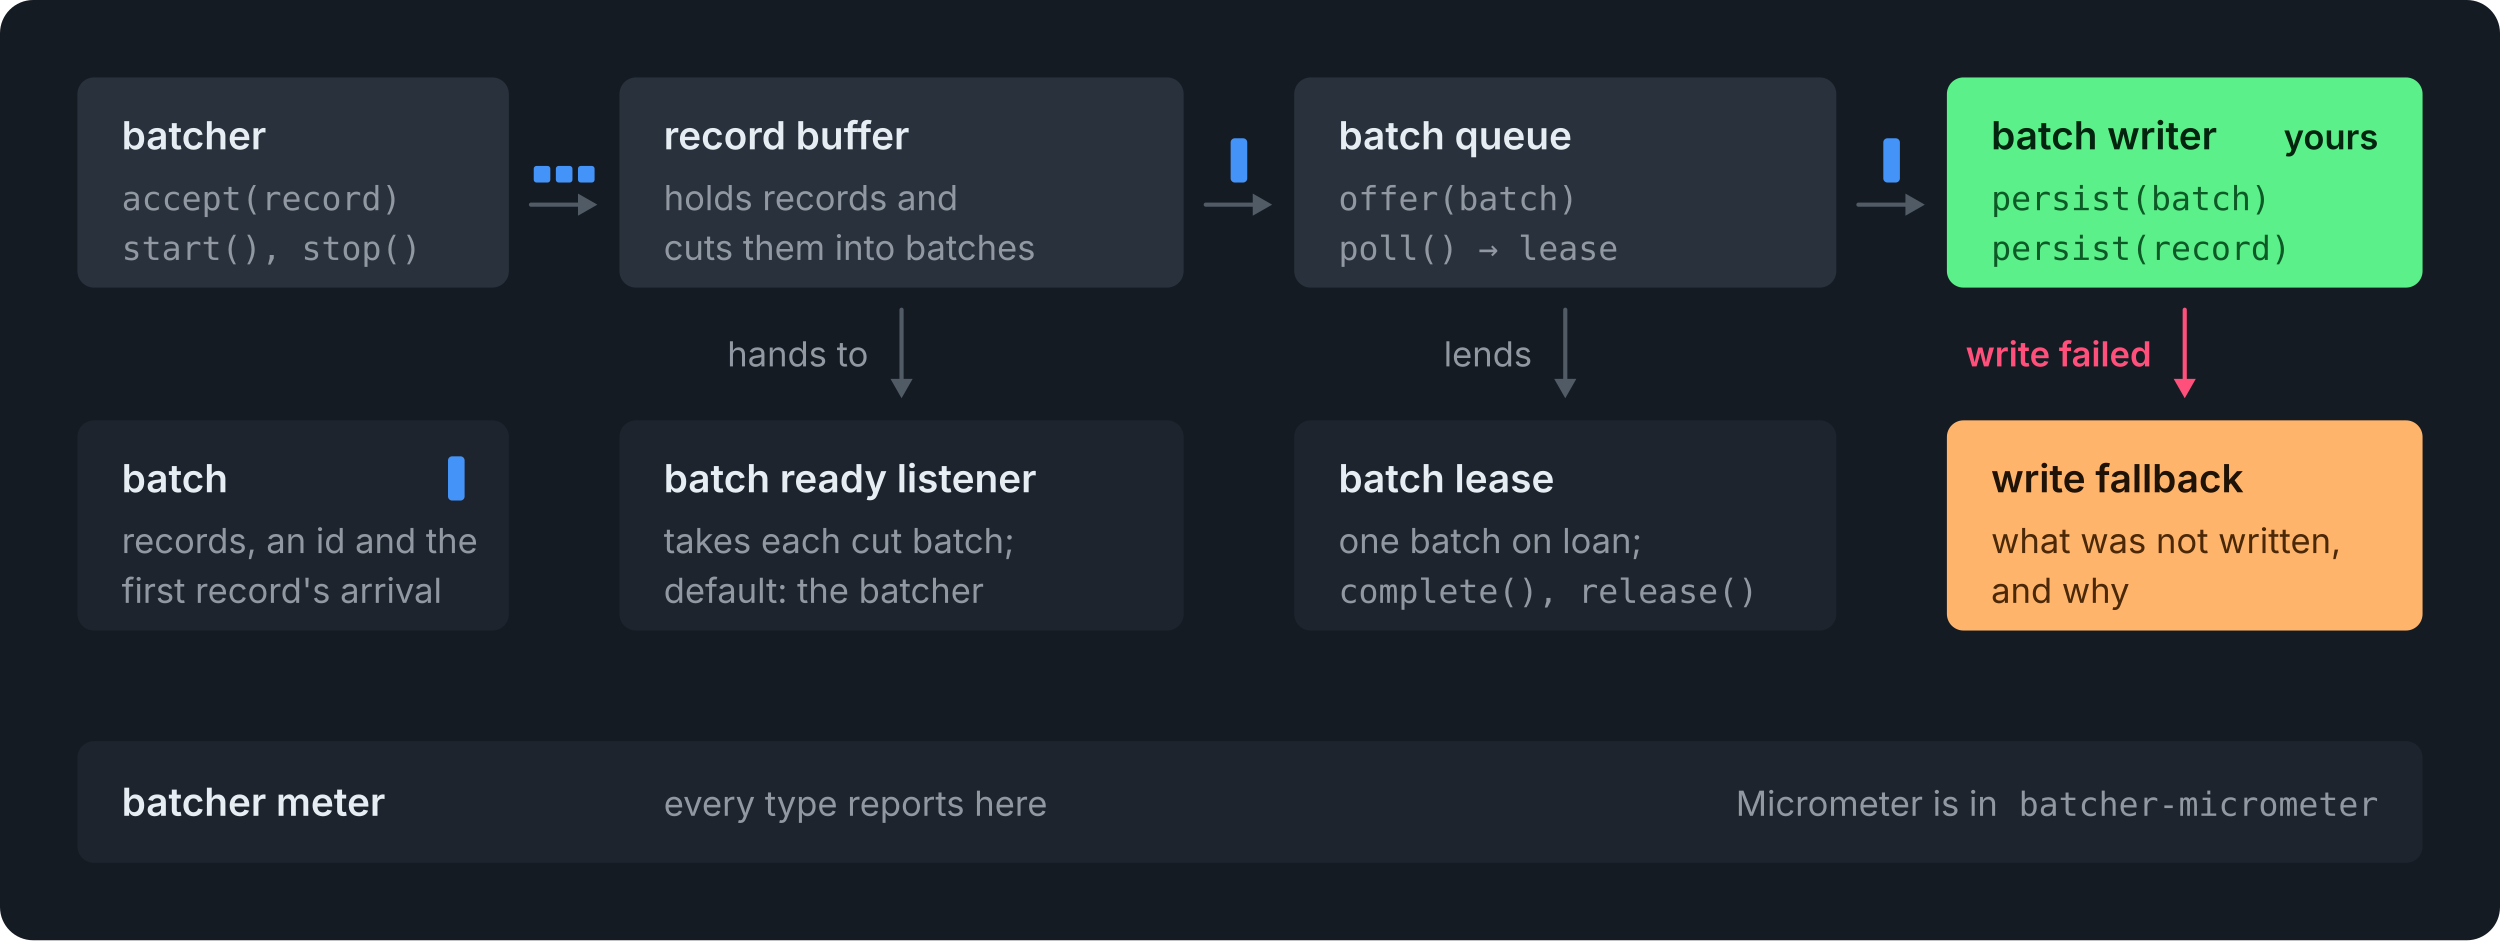
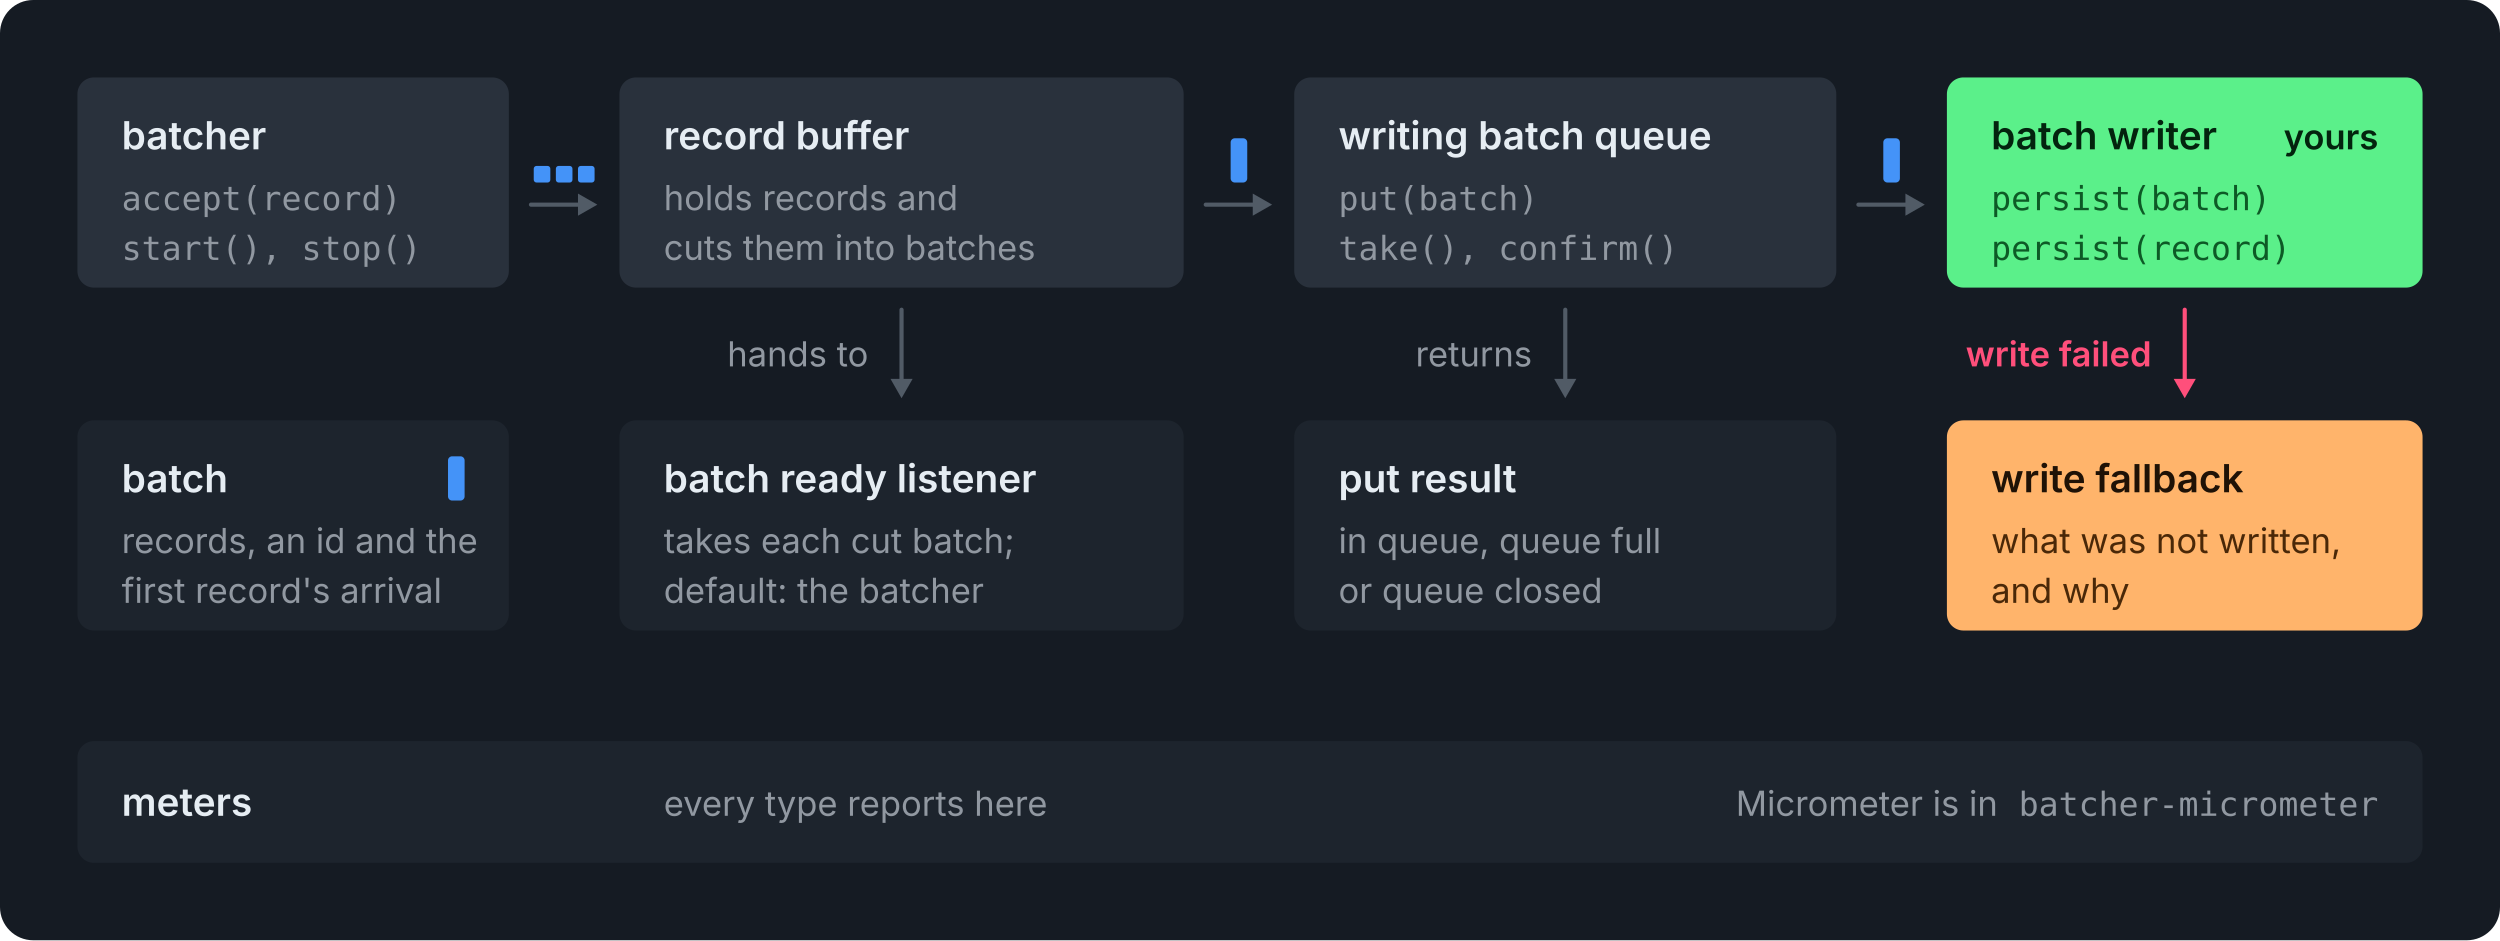
<svg xmlns="http://www.w3.org/2000/svg" viewBox="0 0 904 340" width="904" height="340" role="img">
  <rect width="904" height="340" rx="12" fill="#151B23" />
  <g transform="translate(12,12)">
    <rect x="16.0" y="16.0" width="156.0" height="76.0" rx="6" fill="#29313C" />
    <text x="32.0" y="42.0" font-family="-apple-system, BlinkMacSystemFont, 'Segoe UI', Inter, Helvetica, Arial, sans-serif" font-size="14" font-weight="600" fill="#E6EDF3" text-anchor="start">batcher</text>
    <text x="32.0" y="64.0" font-family="ui-monospace, SFMono-Regular, 'SF Mono', Menlo, Consolas, monospace" font-size="12" font-weight="400" fill="#9198A1" text-anchor="start">accept(record)</text>
    <text x="32.0" y="82.0" font-family="ui-monospace, SFMono-Regular, 'SF Mono', Menlo, Consolas, monospace" font-size="12" font-weight="400" fill="#9198A1" text-anchor="start">start(), stop()</text>
    <rect x="212.0" y="16.0" width="204.0" height="76.0" rx="6" fill="#29313C" />
    <text x="228.0" y="42.0" font-family="-apple-system, BlinkMacSystemFont, 'Segoe UI', Inter, Helvetica, Arial, sans-serif" font-size="14" font-weight="600" fill="#E6EDF3" text-anchor="start">record buffer</text>
    <text x="228.0" y="64.0" font-family="-apple-system, BlinkMacSystemFont, 'Segoe UI', Inter, Helvetica, Arial, sans-serif" font-size="12.5" font-weight="400" fill="#9198A1" text-anchor="start">holds records and</text>
    <text x="228.0" y="82.0" font-family="-apple-system, BlinkMacSystemFont, 'Segoe UI', Inter, Helvetica, Arial, sans-serif" font-size="12.5" font-weight="400" fill="#9198A1" text-anchor="start">cuts them into batches</text>
    <rect x="456.0" y="16.0" width="196.0" height="76.0" rx="6" fill="#29313C" />
-     <text x="472.0" y="42.0" font-family="-apple-system, BlinkMacSystemFont, 'Segoe UI', Inter, Helvetica, Arial, sans-serif" font-size="14" font-weight="600" fill="#E6EDF3" text-anchor="start">batch queue</text>
-     <text x="472.0" y="64.0" font-family="ui-monospace, SFMono-Regular, 'SF Mono', Menlo, Consolas, monospace" font-size="12" font-weight="400" fill="#9198A1" text-anchor="start">offer(batch)</text>
-     <text x="472.0" y="82.0" font-family="ui-monospace, SFMono-Regular, 'SF Mono', Menlo, Consolas, monospace" font-size="12" font-weight="400" fill="#9198A1" text-anchor="start">poll() → lease</text>
+     <text x="472.0" y="42.0" font-family="-apple-system, BlinkMacSystemFont, 'Segoe UI', Inter, Helvetica, Arial, sans-serif" font-size="14" font-weight="600" fill="#E6EDF3" text-anchor="start">writing batch queue</text>
+     <text x="472.0" y="64.0" font-family="ui-monospace, SFMono-Regular, 'SF Mono', Menlo, Consolas, monospace" font-size="12" font-weight="400" fill="#9198A1" text-anchor="start">put(batch)</text>
+     <text x="472.0" y="82.0" font-family="ui-monospace, SFMono-Regular, 'SF Mono', Menlo, Consolas, monospace" font-size="12" font-weight="400" fill="#9198A1" text-anchor="start">take(), confirm()</text>
    <rect x="692.0" y="16.0" width="172.0" height="76.0" rx="6" fill="#5BF08A" />
    <text x="708.0" y="42.0" font-family="-apple-system, BlinkMacSystemFont, 'Segoe UI', Inter, Helvetica, Arial, sans-serif" font-size="14" font-weight="600" fill="#03240E" text-anchor="start">batch writer</text>
    <text x="848.0" y="42.0" font-family="-apple-system, BlinkMacSystemFont, 'Segoe UI', Inter, Helvetica, Arial, sans-serif" font-size="12.5" font-weight="600" fill="#03240E" text-anchor="end">yours</text>
    <text x="708.0" y="64.0" font-family="ui-monospace, SFMono-Regular, 'SF Mono', Menlo, Consolas, monospace" font-size="12" font-weight="400" fill="#0D5A26" text-anchor="start">persist(batch)</text>
    <text x="708.0" y="82.0" font-family="ui-monospace, SFMono-Regular, 'SF Mono', Menlo, Consolas, monospace" font-size="12" font-weight="400" fill="#0D5A26" text-anchor="start">persist(record)</text>
    <rect x="16.0" y="140.0" width="156.0" height="76.0" rx="6" fill="#1D242D" />
    <text x="32.0" y="166.0" font-family="-apple-system, BlinkMacSystemFont, 'Segoe UI', Inter, Helvetica, Arial, sans-serif" font-size="14" font-weight="600" fill="#E6EDF3" text-anchor="start">batch</text>
    <text x="32.0" y="188.0" font-family="-apple-system, BlinkMacSystemFont, 'Segoe UI', Inter, Helvetica, Arial, sans-serif" font-size="12.5" font-weight="400" fill="#9198A1" text-anchor="start">records, an id and the</text>
    <text x="32.0" y="206.0" font-family="-apple-system, BlinkMacSystemFont, 'Segoe UI', Inter, Helvetica, Arial, sans-serif" font-size="12.5" font-weight="400" fill="#9198A1" text-anchor="start">first record's arrival</text>
    <rect x="150.0" y="153.0" width="6.0" height="16.0" rx="1.5" fill="#4493F8" />
    <rect x="212.0" y="140.0" width="204.0" height="76.0" rx="6" fill="#1D242D" />
    <text x="228.0" y="166.0" font-family="-apple-system, BlinkMacSystemFont, 'Segoe UI', Inter, Helvetica, Arial, sans-serif" font-size="14" font-weight="600" fill="#E6EDF3" text-anchor="start">batch ready listener</text>
    <text x="228.0" y="188.0" font-family="-apple-system, BlinkMacSystemFont, 'Segoe UI', Inter, Helvetica, Arial, sans-serif" font-size="12.5" font-weight="400" fill="#9198A1" text-anchor="start">takes each cut batch;</text>
    <text x="228.0" y="206.0" font-family="-apple-system, BlinkMacSystemFont, 'Segoe UI', Inter, Helvetica, Arial, sans-serif" font-size="12.5" font-weight="400" fill="#9198A1" text-anchor="start">default: the batcher</text>
    <rect x="456.0" y="140.0" width="196.0" height="76.0" rx="6" fill="#1D242D" />
-     <text x="472.0" y="166.0" font-family="-apple-system, BlinkMacSystemFont, 'Segoe UI', Inter, Helvetica, Arial, sans-serif" font-size="14" font-weight="600" fill="#E6EDF3" text-anchor="start">batch lease</text>
-     <text x="472.0" y="188.0" font-family="-apple-system, BlinkMacSystemFont, 'Segoe UI', Inter, Helvetica, Arial, sans-serif" font-size="12.5" font-weight="400" fill="#9198A1" text-anchor="start">one batch on loan;</text>
-     <text x="472.0" y="206.0" font-family="ui-monospace, SFMono-Regular, 'SF Mono', Menlo, Consolas, monospace" font-size="12" font-weight="400" fill="#9198A1" text-anchor="start">complete(), release()</text>
+     <text x="472.0" y="166.0" font-family="-apple-system, BlinkMacSystemFont, 'Segoe UI', Inter, Helvetica, Arial, sans-serif" font-size="14" font-weight="600" fill="#E6EDF3" text-anchor="start">put result</text>
+     <text x="472.0" y="188.0" font-family="-apple-system, BlinkMacSystemFont, 'Segoe UI', Inter, Helvetica, Arial, sans-serif" font-size="12.5" font-weight="400" fill="#9198A1" text-anchor="start">in queue, queue full</text>
+     <text x="472.0" y="206.0" font-family="-apple-system, BlinkMacSystemFont, 'Segoe UI', Inter, Helvetica, Arial, sans-serif" font-size="12.5" font-weight="400" fill="#9198A1" text-anchor="start">or queue closed</text>
    <rect x="692.0" y="140.0" width="172.0" height="76.0" rx="6" fill="#FFB46B" />
    <text x="708.0" y="166.0" font-family="-apple-system, BlinkMacSystemFont, 'Segoe UI', Inter, Helvetica, Arial, sans-serif" font-size="14" font-weight="600" fill="#1F1206" text-anchor="start">write fallback</text>
    <text x="708.0" y="188.0" font-family="-apple-system, BlinkMacSystemFont, 'Segoe UI', Inter, Helvetica, Arial, sans-serif" font-size="12.5" font-weight="400" fill="#4A2808" text-anchor="start">what was not written,</text>
    <text x="708.0" y="206.0" font-family="-apple-system, BlinkMacSystemFont, 'Segoe UI', Inter, Helvetica, Arial, sans-serif" font-size="12.5" font-weight="400" fill="#4A2808" text-anchor="start">and why</text>
    <path d="M180,62.0 L198,62.0" stroke="#515B66" stroke-width="1.5" fill="none" stroke-linecap="round" stroke-linejoin="round" />
    <path d="M197,58.0 L204,62.0 L197,66.0 Z" fill="#515B66" />
    <rect x="181.0" y="48.0" width="6.0" height="6.0" rx="1" fill="#4493F8" />
    <rect x="189.0" y="48.0" width="6.0" height="6.0" rx="1" fill="#4493F8" />
    <rect x="197.0" y="48.0" width="6.0" height="6.0" rx="1" fill="#4493F8" />
    <path d="M424,62.0 L442,62.0" stroke="#515B66" stroke-width="1.5" fill="none" stroke-linecap="round" stroke-linejoin="round" />
    <path d="M441,58.0 L448,62.0 L441,66.0 Z" fill="#515B66" />
    <rect x="433.0" y="38.0" width="6.0" height="16.0" rx="1.5" fill="#4493F8" />
    <path d="M660,62.0 L678,62.0" stroke="#515B66" stroke-width="1.5" fill="none" stroke-linecap="round" stroke-linejoin="round" />
    <path d="M677,58.0 L684,62.0 L677,66.0 Z" fill="#515B66" />
    <rect x="669.0" y="38.0" width="6.0" height="16.0" rx="1.5" fill="#4493F8" />
    <path d="M314.0,100 L314.0,126" stroke="#515B66" stroke-width="1.5" fill="none" stroke-linecap="round" stroke-linejoin="round" />
    <path d="M310.0,125 L314.0,132 L318.0,125 Z" fill="#515B66" />
    <text x="302.0" y="120.5" font-family="-apple-system, BlinkMacSystemFont, 'Segoe UI', Inter, Helvetica, Arial, sans-serif" font-size="12.5" font-weight="400" fill="#9198A1" text-anchor="end">hands to</text>
    <path d="M554.0,100 L554.0,126" stroke="#515B66" stroke-width="1.5" fill="none" stroke-linecap="round" stroke-linejoin="round" />
    <path d="M550.0,125 L554.0,132 L558.0,125 Z" fill="#515B66" />
-     <text x="542.0" y="120.5" font-family="-apple-system, BlinkMacSystemFont, 'Segoe UI', Inter, Helvetica, Arial, sans-serif" font-size="12.5" font-weight="400" fill="#9198A1" text-anchor="end">lends</text>
+     <text x="542.0" y="120.5" font-family="-apple-system, BlinkMacSystemFont, 'Segoe UI', Inter, Helvetica, Arial, sans-serif" font-size="12.5" font-weight="400" fill="#9198A1" text-anchor="end">returns</text>
    <path d="M778.0,100 L778.0,126" stroke="#FF4F7B" stroke-width="1.5" fill="none" stroke-linecap="round" stroke-linejoin="round" />
    <path d="M774.0,125 L778.0,132 L782.0,125 Z" fill="#FF4F7B" />
    <text x="766.0" y="120.5" font-family="-apple-system, BlinkMacSystemFont, 'Segoe UI', Inter, Helvetica, Arial, sans-serif" font-size="12.5" font-weight="600" fill="#FF4F7B" text-anchor="end">write failed</text>
    <rect x="16.0" y="256.0" width="848.0" height="44.0" rx="6" fill="#1D242D" />
-     <text x="32.0" y="283.0" font-family="-apple-system, BlinkMacSystemFont, 'Segoe UI', Inter, Helvetica, Arial, sans-serif" font-size="14" font-weight="600" fill="#E6EDF3" text-anchor="start">batcher meter</text>
+     <text x="32.0" y="283.0" font-family="-apple-system, BlinkMacSystemFont, 'Segoe UI', Inter, Helvetica, Arial, sans-serif" font-size="14" font-weight="600" fill="#E6EDF3" text-anchor="start">meters</text>
    <text x="228.0" y="283.0" font-family="-apple-system, BlinkMacSystemFont, 'Segoe UI', Inter, Helvetica, Arial, sans-serif" font-size="12.5" font-weight="400" fill="#9198A1" text-anchor="start">every type reports here</text>
    <text x="848.0" y="283.0" font-family="ui-monospace, SFMono-Regular, 'SF Mono', Menlo, Consolas, monospace" font-size="12" font-weight="400" fill="#9198A1" text-anchor="end">batcher-micrometer</text>
    <text x="710.4" y="283.0" font-family="-apple-system, BlinkMacSystemFont, 'Segoe UI', Inter, Helvetica, Arial, sans-serif" font-size="12.5" font-weight="400" fill="#9198A1" text-anchor="end">Micrometer is in</text>
  </g>
</svg>
